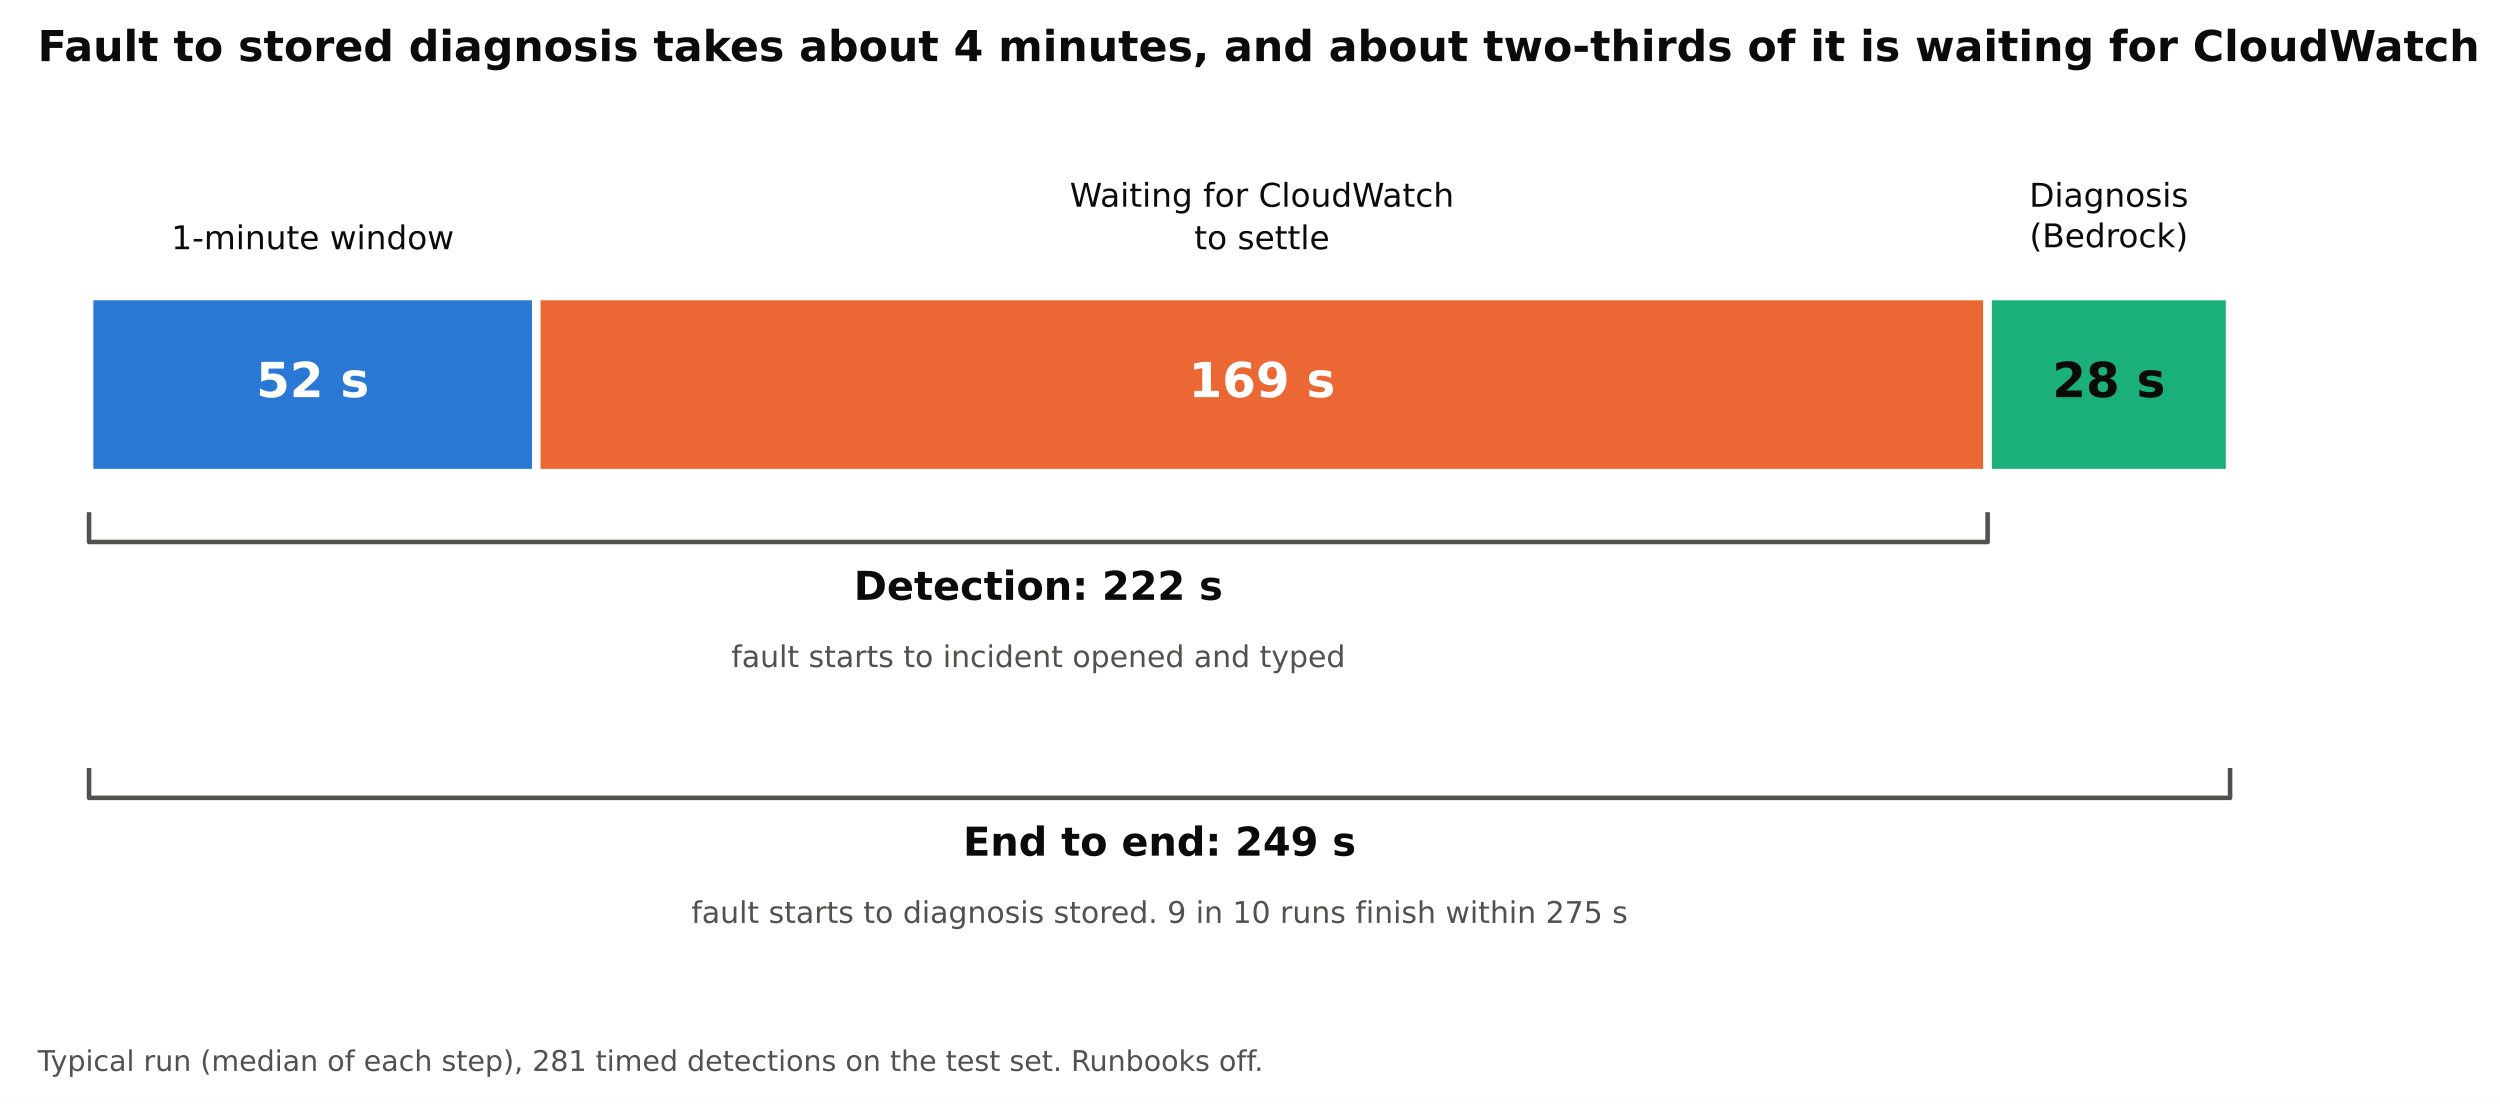
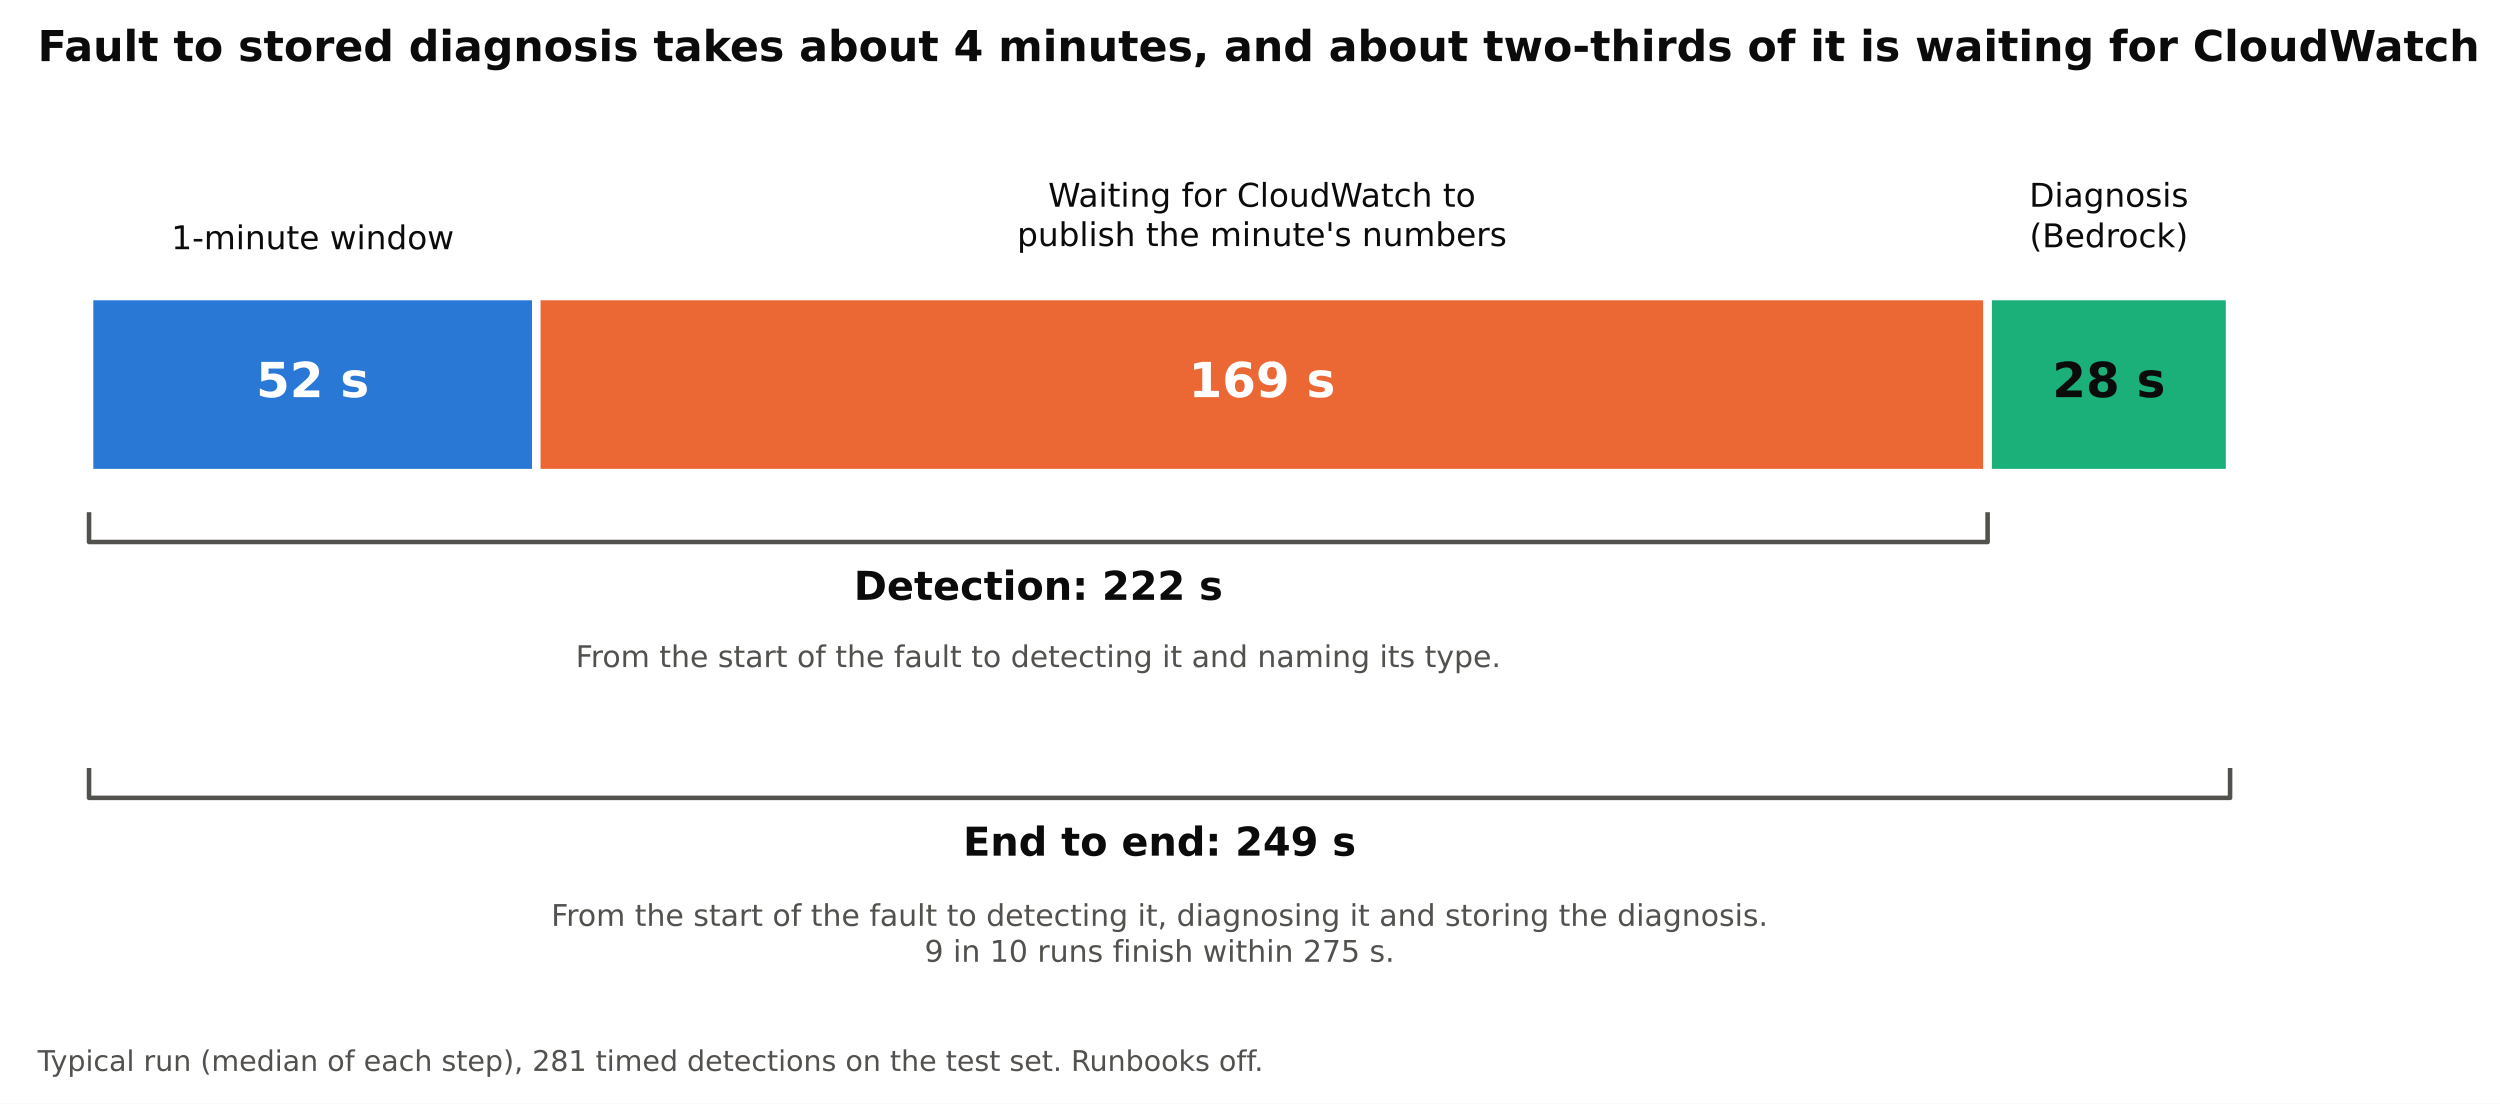
<svg xmlns="http://www.w3.org/2000/svg" width="878.057pt" height="387.648pt" viewBox="0 0 878.057 387.648" version="1.1">
  <defs>
    <style type="text/css">*{stroke-linejoin: round; stroke-linecap: butt}</style>
  </defs>
  <g id="figure_1">
    <g id="patch_1">
      <path d="M 0 387.648  L 878.057 387.648  L 878.057 0  L 0 0  z " style="fill: #ffffff" />
    </g>
    <g id="axes_1">
      <g id="line2d_1">
-         <path d="M 31.273 180.691  L 31.273 190.368  L 698.093 190.368  L 698.093 180.691  " clip-path="url(#p81e0216672)" style="fill: none; stroke: #52514e; stroke-width: 1.6; stroke-linecap: square" />
+         <path d="M 31.273 180.691  L 31.273 190.368  L 698.093 190.368  L 698.093 180.691  " clip-path="url(#p5a9128e618)" style="fill: none; stroke: #52514e; stroke-width: 1.6; stroke-linecap: square" />
      </g>
      <g id="line2d_2">
-         <path d="M 31.273 270.547  L 31.273 280.224  L 783.251 280.224  L 783.251 270.547  " clip-path="url(#p81e0216672)" style="fill: none; stroke: #52514e; stroke-width: 1.6; stroke-linecap: square" />
+         <path d="M 31.273 270.547  L 31.273 280.224  L 783.251 280.224  L 783.251 270.547  " clip-path="url(#p5a9128e618)" style="fill: none; stroke: #52514e; stroke-width: 1.6; stroke-linecap: square" />
      </g>
      <g id="patch_2">
-         <path d="M 31.273 166.176  L 188.349 166.176  L 188.349 103.968  L 31.273 103.968  z " clip-path="url(#p81e0216672)" style="fill: #2a78d6; stroke: #ffffff; stroke-width: 3; stroke-linejoin: miter" />
+         <path d="M 31.273 166.176  L 188.349 166.176  L 188.349 103.968  L 31.273 103.968  z " clip-path="url(#p5a9128e618)" style="fill: #2a78d6; stroke: #ffffff; stroke-width: 3; stroke-linejoin: miter" />
      </g>
      <g id="patch_3">
-         <path d="M 188.349 166.176  L 698.093 166.176  L 698.093 103.968  L 188.349 103.968  z " clip-path="url(#p81e0216672)" style="fill: #eb6834; stroke: #ffffff; stroke-width: 3; stroke-linejoin: miter" />
+         <path d="M 188.349 166.176  L 698.093 166.176  L 698.093 103.968  L 188.349 103.968  z " clip-path="url(#p5a9128e618)" style="fill: #eb6834; stroke: #ffffff; stroke-width: 3; stroke-linejoin: miter" />
      </g>
      <g id="patch_4">
-         <path d="M 698.093 166.176  L 783.251 166.176  L 783.251 103.968  L 698.093 103.968  z " clip-path="url(#p81e0216672)" style="fill: #1baf7a; stroke: #ffffff; stroke-width: 3; stroke-linejoin: miter" />
+         <path d="M 698.093 166.176  L 783.251 166.176  L 783.251 103.968  L 698.093 103.968  z " clip-path="url(#p5a9128e618)" style="fill: #1baf7a; stroke: #ffffff; stroke-width: 3; stroke-linejoin: miter" />
      </g>
      <g id="text_1">
        <text style="font-weight: 700; font-size: 17px; font-family: 'DejaVu Sans'; text-anchor: middle; fill: #ffffff" x="109.811" y="139.488" transform="rotate(-0 109.8108 139.488)">52 s</text>
      </g>
      <g id="text_2">
        <text style="font-size: 11.5px; font-family: 'DejaVu Sans'; text-anchor: middle; fill: #0b0b0b" x="109.811" y="87.531" transform="rotate(-0 109.8108 87.53134)">1-minute window</text>
      </g>
      <g id="text_3">
        <text style="font-weight: 700; font-size: 17px; font-family: 'DejaVu Sans'; text-anchor: middle; fill: #ffffff" x="443.221" y="139.488" transform="rotate(-0 443.2207 139.488)">169 s</text>
      </g>
      <g id="text_4">
-         <text style="font-size: 11.5px; font-family: 'DejaVu Sans'; fill: #0b0b0b" transform="translate(375.748 72.61728)">Waiting for CloudWatch</text>
-         <text style="font-size: 11.5px; font-family: 'DejaVu Sans'; fill: #0b0b0b" transform="translate(419.4435 87.53134)">to settle</text>
+         <text style="font-size: 11.5px; font-family: 'DejaVu Sans'; fill: #0b0b0b" transform="translate(368.1481 72.61728)">Waiting for CloudWatch to</text>
+         <text style="font-size: 11.5px; font-family: 'DejaVu Sans'; fill: #0b0b0b" transform="translate(357.2321 86.41728)">publish the minute's numbers</text>
      </g>
      <g id="text_5">
        <text style="font-weight: 700; font-size: 17px; font-family: 'DejaVu Sans'; text-anchor: middle; fill: #0b0b0b" x="740.672" y="139.488" transform="rotate(-0 740.6717 139.488)">28 s</text>
      </g>
      <g id="text_6">
        <text style="font-size: 11.5px; font-family: 'DejaVu Sans'; fill: #0b0b0b" transform="translate(712.7222 72.61728)">Diagnosis</text>
        <text style="font-size: 11.5px; font-family: 'DejaVu Sans'; fill: #0b0b0b" transform="translate(712.8048 86.85482)">(Bedrock)</text>
      </g>
      <g id="text_7">
        <text style="font-weight: 700; font-size: 14px; font-family: 'DejaVu Sans'; text-anchor: middle; fill: #0b0b0b" x="364.683" y="210.683" transform="rotate(-0 364.6828 210.6826)">Detection: 222 s</text>
      </g>
      <g id="text_8">
-         <text style="font-size: 10.5px; font-family: 'DejaVu Sans'; text-anchor: middle; fill: #52514e" x="364.683" y="234.289" transform="rotate(-0 364.6828 234.2888)">fault starts to incident opened and typed</text>
+         <text style="font-size: 10.5px; font-family: 'DejaVu Sans'; text-anchor: middle; fill: #52514e" x="364.683" y="234.289" transform="rotate(-0 364.6828 234.2888)">From the start of the fault to detecting it and naming its type.</text>
      </g>
      <g id="text_9">
        <text style="font-weight: 700; font-size: 14px; font-family: 'DejaVu Sans'; text-anchor: middle; fill: #0b0b0b" x="407.262" y="300.539" transform="rotate(-0 407.2618 300.5386)">End to end: 249 s</text>
      </g>
      <g id="text_10">
-         <text style="font-size: 10.5px; font-family: 'DejaVu Sans'; text-anchor: middle; fill: #52514e" x="407.262" y="324.145" transform="rotate(-0 407.2618 324.1448)">fault starts to diagnosis stored. 9 in 10 runs finish within 275 s</text>
+         <text style="font-size: 10.5px; font-family: 'DejaVu Sans'; fill: #52514e" transform="translate(193.5925 325.1958)">From the start of the fault to detecting it, diagnosing it and storing the diagnosis.</text>
+         <text style="font-size: 10.5px; font-family: 'DejaVu Sans'; fill: #52514e" transform="translate(324.726 337.7987)">9 in 10 runs finish within 275 s.</text>
      </g>
      <g id="text_11">
        <text style="font-weight: 700; font-size: 15px; font-family: 'DejaVu Sans'; text-anchor: start; fill: #0b0b0b" x="13.218" y="21.465" transform="rotate(-0 13.21823 21.46507)">Fault to stored diagnosis takes about 4 minutes, and about two-thirds of it is waiting for CloudWatch</text>
      </g>
      <g id="text_12">
        <text style="font-size: 10px; font-family: 'DejaVu Sans'; text-anchor: start; fill: #52514e" x="13.218" y="376.134" transform="rotate(-0 13.21823 376.134)">Typical run (median of each step), 281 timed detections on the test set. Runbooks off.</text>
      </g>
    </g>
  </g>
  <defs>
-     <clipPath id="p81e0216672">
+     <clipPath id="p5a9128e618">
      <rect x="7.2" y="7.2" width="812.16" height="373.248" />
    </clipPath>
  </defs>
</svg>
